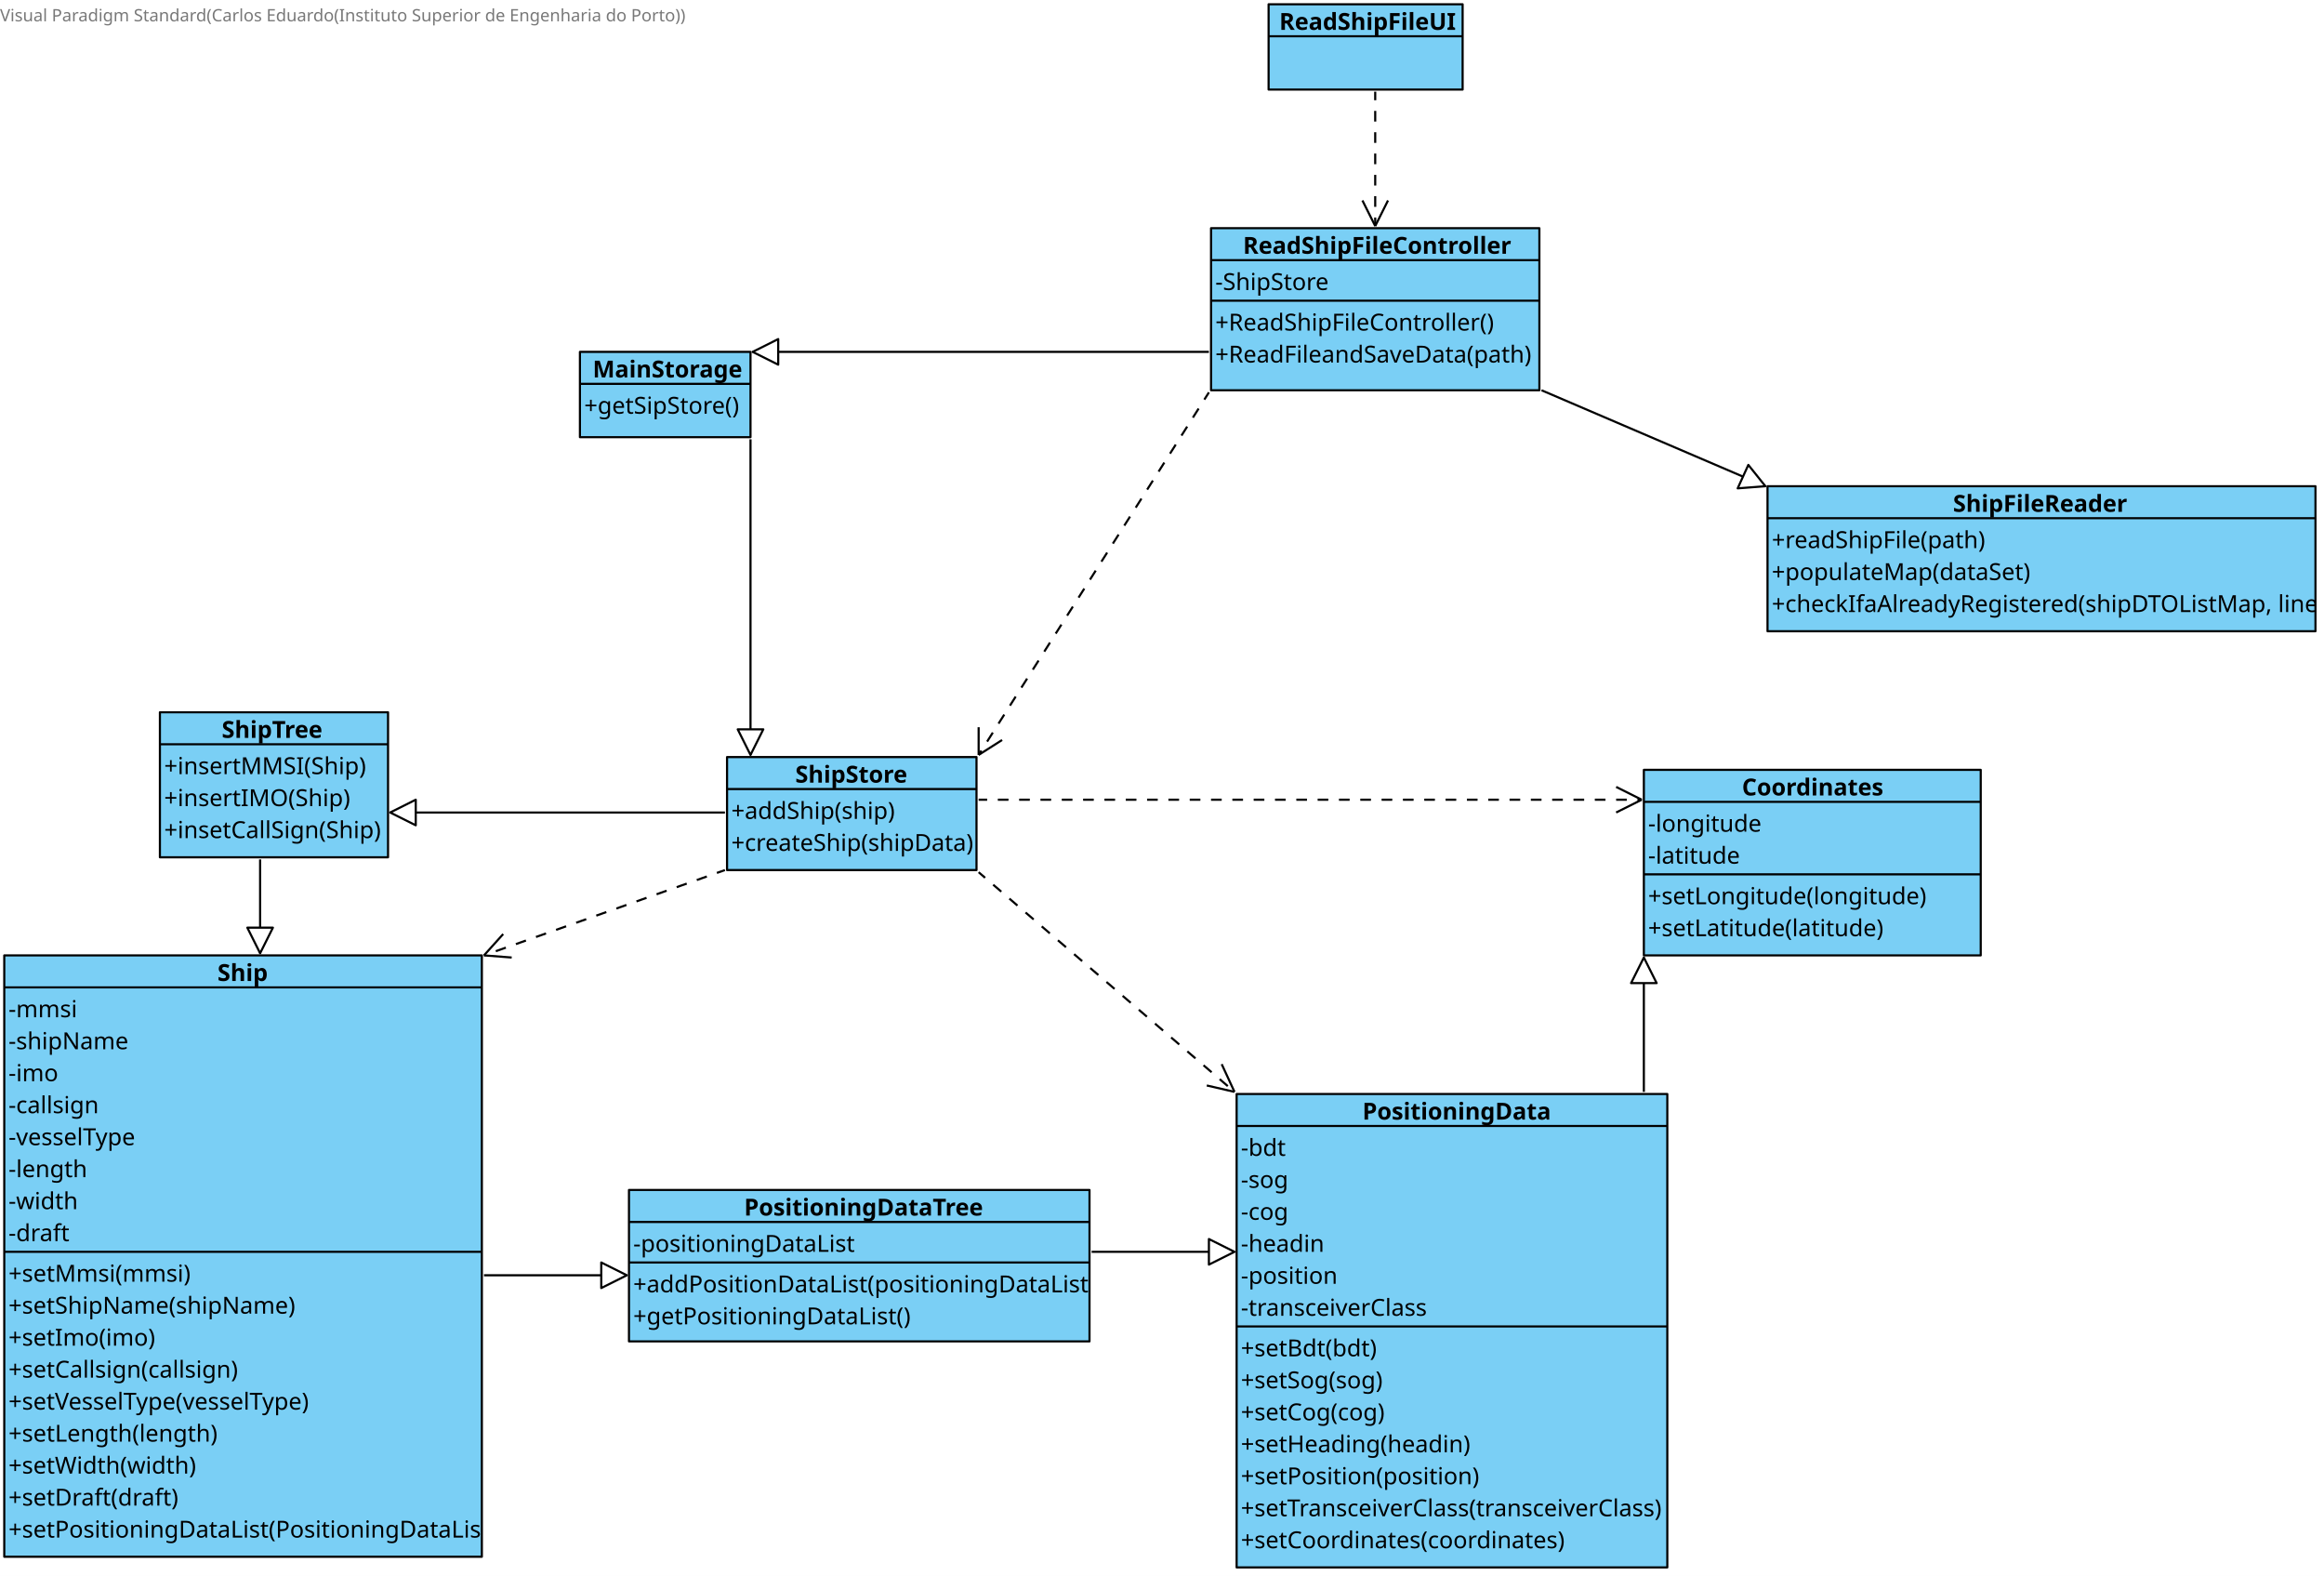
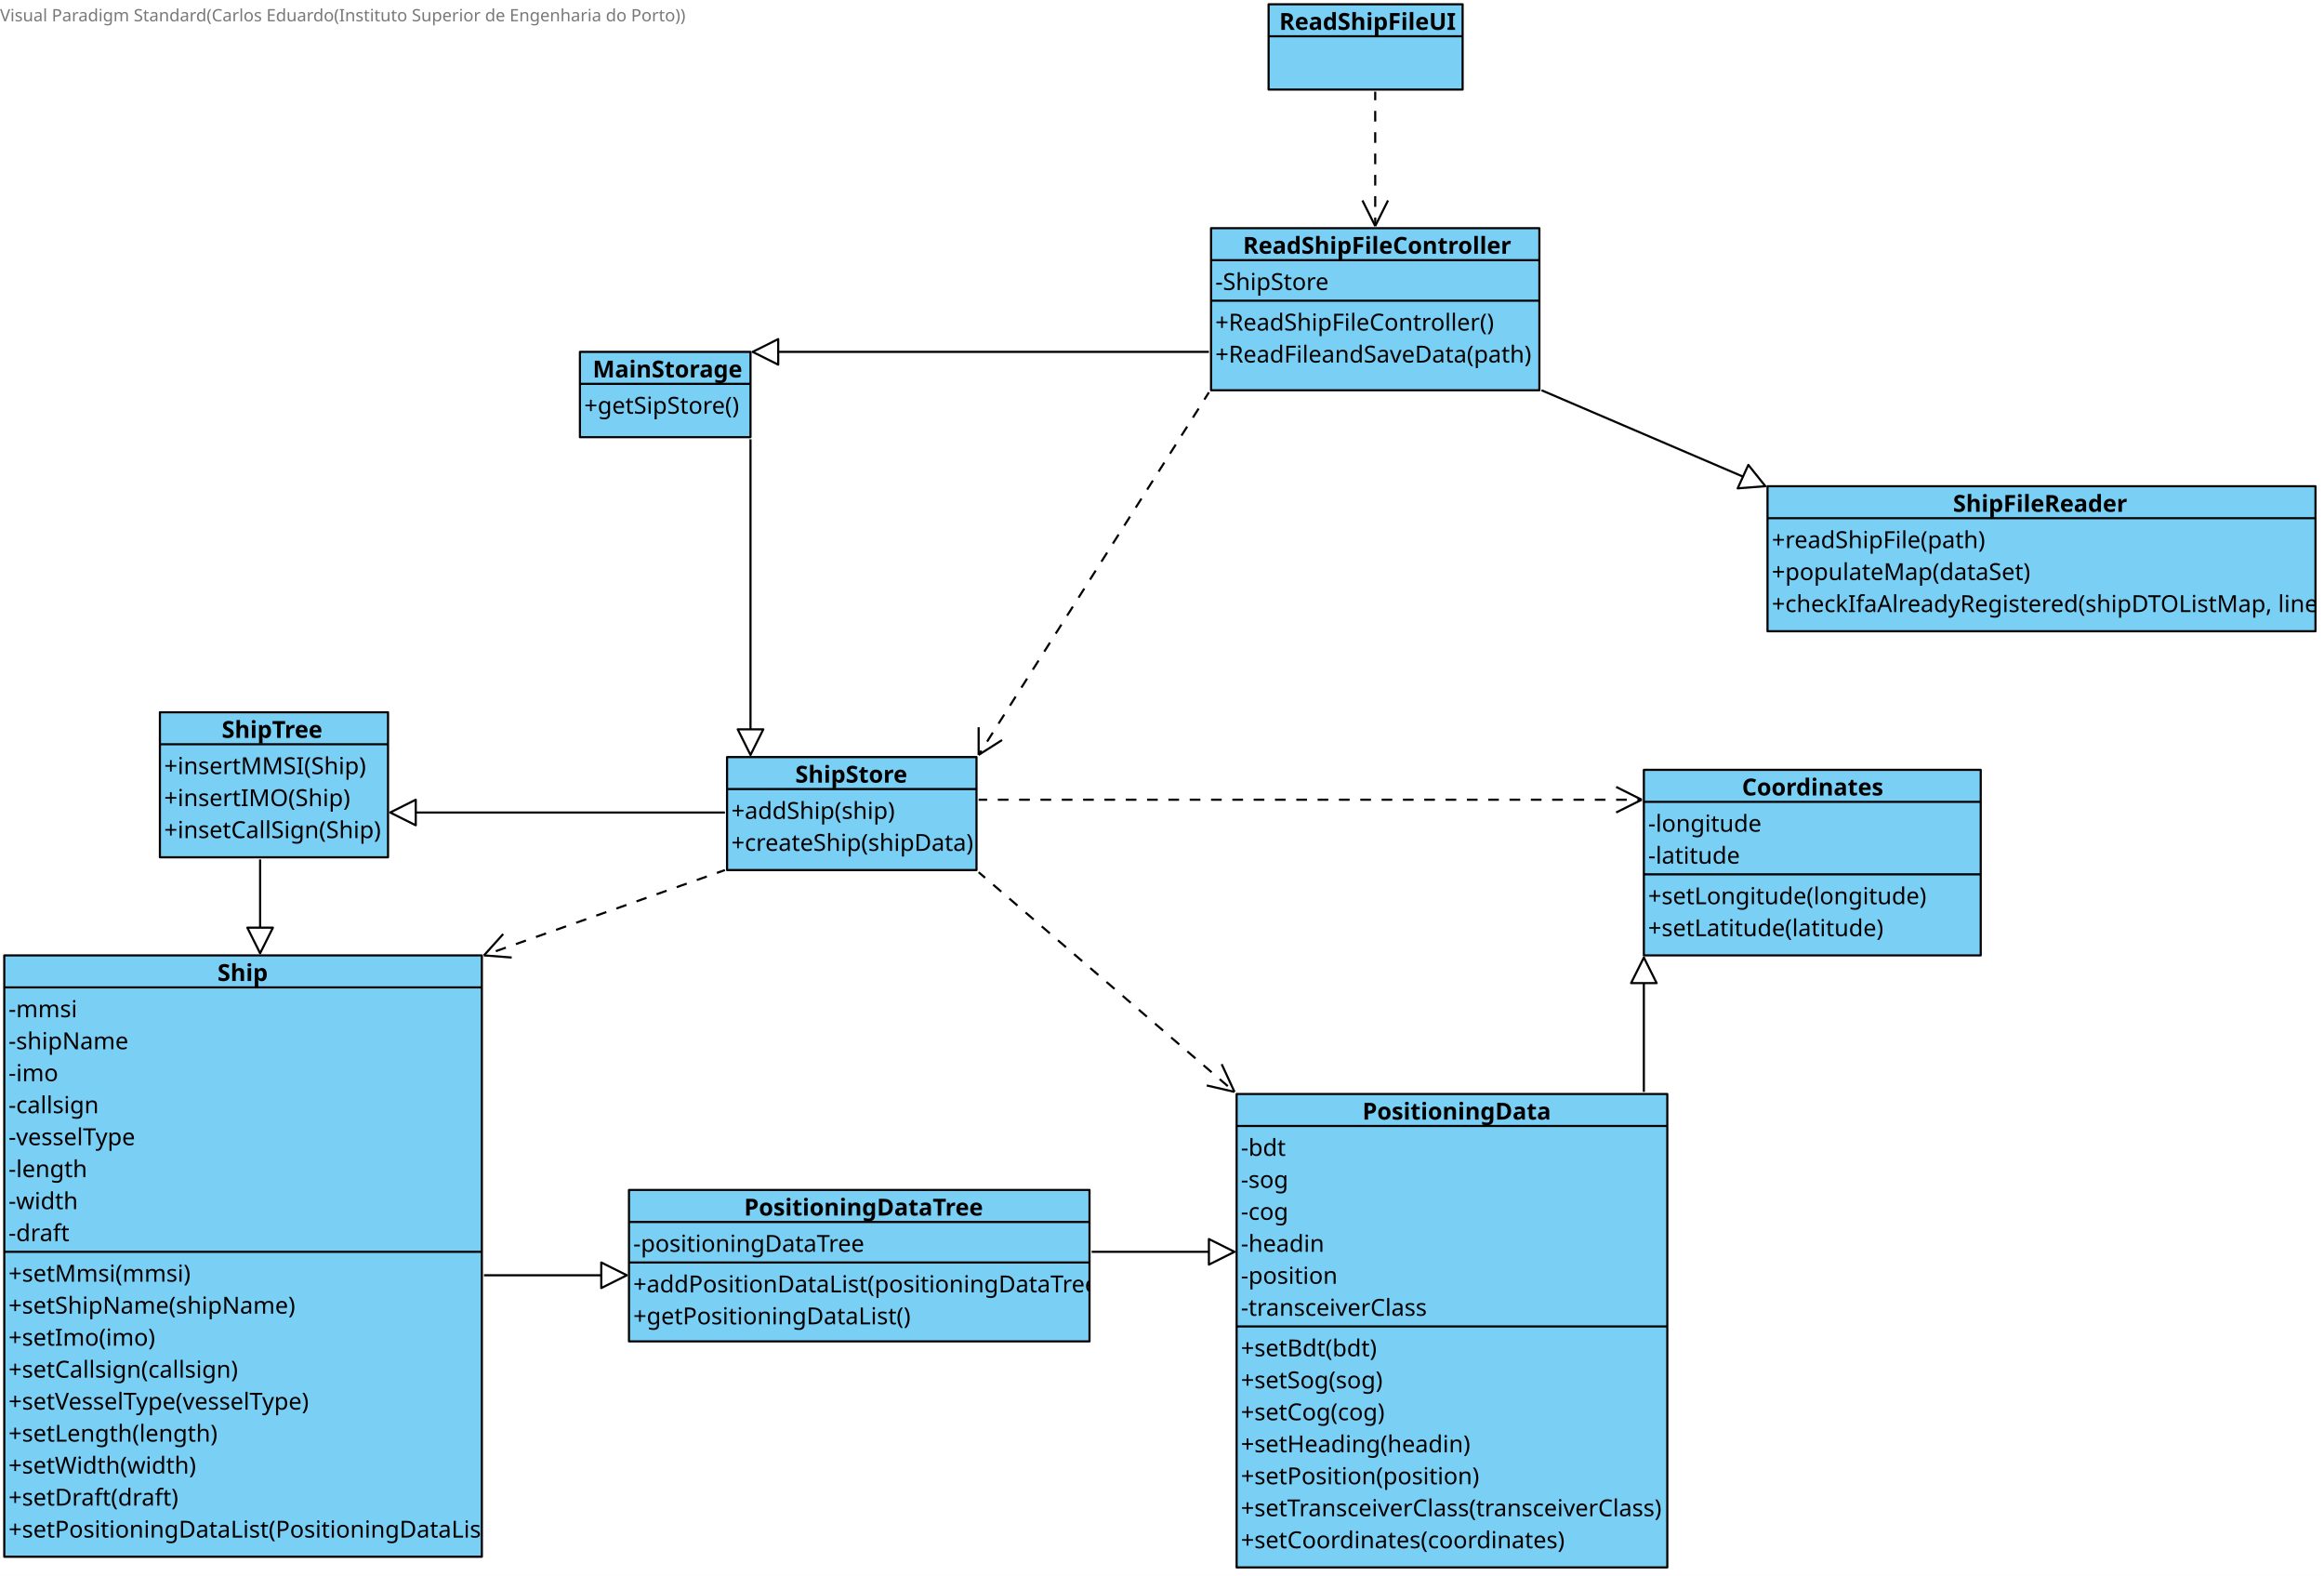
<svg xmlns="http://www.w3.org/2000/svg" fill-opacity="0" color-rendering="auto" color-interpolation="auto" text-rendering="auto" stroke="rgb(0,0,0)" stroke-linecap="square" width="1090" stroke-miterlimit="10" shape-rendering="auto" stroke-opacity="0" fill="rgb(0,0,0)" stroke-dasharray="none" font-weight="normal" stroke-width="1" height="739" font-family="'Dialog'" font-style="normal" stroke-linejoin="miter" font-size="12px" stroke-dashoffset="0" image-rendering="auto">
  <defs id="genericDefs" />
  <g>
    <defs id="defs1">
      <clipPath clipPathUnits="userSpaceOnUse" id="clipPath1">
        <path d="M-7 -7 L102 -7 L102 51 L-7 51 L-7 -7 Z" />
      </clipPath>
      <clipPath clipPathUnits="userSpaceOnUse" id="clipPath2">
        <path d="M0 0 L0 25 L91 25 L91 0 Z" />
      </clipPath>
      <clipPath clipPathUnits="userSpaceOnUse" id="clipPath3">
        <path d="M0 0 L0 15 L91 15 L91 0 Z" />
      </clipPath>
      <clipPath clipPathUnits="userSpaceOnUse" id="clipPath4">
        <path d="M-7 -7 L165 -7 L165 87 L-7 87 L-7 -7 Z" />
      </clipPath>
      <clipPath clipPathUnits="userSpaceOnUse" id="clipPath5">
        <path d="M0 0 L0 61 L154 61 L154 0 Z" />
      </clipPath>
      <clipPath clipPathUnits="userSpaceOnUse" id="clipPath6">
        <path d="M0 0 L0 15 L154 15 L154 0 Z" />
      </clipPath>
      <clipPath clipPathUnits="userSpaceOnUse" id="clipPath7">
        <path d="M-7 -7 L268 -7 L268 79 L-7 79 L-7 -7 Z" />
      </clipPath>
      <clipPath clipPathUnits="userSpaceOnUse" id="clipPath8">
        <path d="M0 0 L0 53 L257 53 L257 0 Z" />
      </clipPath>
      <clipPath clipPathUnits="userSpaceOnUse" id="clipPath9">
        <path d="M0 0 L0 15 L257 15 L257 0 Z" />
      </clipPath>
      <clipPath clipPathUnits="userSpaceOnUse" id="clipPath10">
        <path d="M-7 -7 L91 -7 L91 51 L-7 51 L-7 -7 Z" />
      </clipPath>
      <clipPath clipPathUnits="userSpaceOnUse" id="clipPath11">
        <path d="M0 0 L0 25 L80 25 L80 0 Z" />
      </clipPath>
      <clipPath clipPathUnits="userSpaceOnUse" id="clipPath12">
        <path d="M0 0 L0 15 L80 15 L80 0 Z" />
      </clipPath>
      <clipPath clipPathUnits="userSpaceOnUse" id="clipPath13">
        <path d="M-7 -7 L235 -7 L235 293 L-7 293 L-7 -7 Z" />
      </clipPath>
      <clipPath clipPathUnits="userSpaceOnUse" id="clipPath14">
        <path d="M0 0 L0 267 L224 267 L224 0 Z" />
      </clipPath>
      <clipPath clipPathUnits="userSpaceOnUse" id="clipPath15">
        <path d="M0 0 L0 15 L224 15 L224 0 Z" />
      </clipPath>
      <clipPath clipPathUnits="userSpaceOnUse" id="clipPath16">
        <path d="M-7 -7 L213 -7 L213 233 L-7 233 L-7 -7 Z" />
      </clipPath>
      <clipPath clipPathUnits="userSpaceOnUse" id="clipPath17">
        <path d="M0 0 L0 207 L202 207 L202 0 Z" />
      </clipPath>
      <clipPath clipPathUnits="userSpaceOnUse" id="clipPath18">
        <path d="M0 0 L0 15 L202 15 L202 0 Z" />
      </clipPath>
      <clipPath clipPathUnits="userSpaceOnUse" id="clipPath19">
        <path d="M-7 -7 L128 -7 L128 64 L-7 64 L-7 -7 Z" />
      </clipPath>
      <clipPath clipPathUnits="userSpaceOnUse" id="clipPath20">
        <path d="M0 0 L0 38 L117 38 L117 0 Z" />
      </clipPath>
      <clipPath clipPathUnits="userSpaceOnUse" id="clipPath21">
        <path d="M0 0 L0 15 L117 15 L117 0 Z" />
      </clipPath>
      <clipPath clipPathUnits="userSpaceOnUse" id="clipPath22">
        <path d="M-7 -7 L227 -7 L227 82 L-7 82 L-7 -7 Z" />
      </clipPath>
      <clipPath clipPathUnits="userSpaceOnUse" id="clipPath23">
        <path d="M0 0 L0 56 L216 56 L216 0 Z" />
      </clipPath>
      <clipPath clipPathUnits="userSpaceOnUse" id="clipPath24">
        <path d="M0 0 L0 15 L216 15 L216 0 Z" />
      </clipPath>
      <clipPath clipPathUnits="userSpaceOnUse" id="clipPath25">
        <path d="M-7 -7 L169 -7 L169 98 L-7 98 L-7 -7 Z" />
      </clipPath>
      <clipPath clipPathUnits="userSpaceOnUse" id="clipPath26">
        <path d="M0 0 L0 72 L158 72 L158 0 Z" />
      </clipPath>
      <clipPath clipPathUnits="userSpaceOnUse" id="clipPath27">
        <path d="M0 0 L0 15 L158 15 L158 0 Z" />
      </clipPath>
      <clipPath clipPathUnits="userSpaceOnUse" id="clipPath28">
        <path d="M-7 -7 L118 -7 L118 79 L-7 79 L-7 -7 Z" />
      </clipPath>
      <clipPath clipPathUnits="userSpaceOnUse" id="clipPath29">
        <path d="M0 0 L0 53 L107 53 L107 0 Z" />
      </clipPath>
      <clipPath clipPathUnits="userSpaceOnUse" id="clipPath30">
        <path d="M0 0 L0 15 L107 15 L107 0 Z" />
      </clipPath>
      <clipPath clipPathUnits="userSpaceOnUse" id="clipPath31">
        <path d="M0 0 L209 0 L209 149 L0 149 L0 0 Z" />
      </clipPath>
      <clipPath clipPathUnits="userSpaceOnUse" id="clipPath32">
        <path d="M0 0 L0 149 L209 149 L209 0 Z" />
      </clipPath>
      <clipPath clipPathUnits="userSpaceOnUse" id="clipPath33">
        <path d="M0 0 L318 0 L318 104 L0 104 L0 0 Z" />
      </clipPath>
      <clipPath clipPathUnits="userSpaceOnUse" id="clipPath34">
        <path d="M0 0 L0 104 L318 104 L318 0 Z" />
      </clipPath>
      <clipPath clipPathUnits="userSpaceOnUse" id="clipPath35">
        <path d="M0 0 L104 0 L104 252 L0 252 L0 0 Z" />
      </clipPath>
      <clipPath clipPathUnits="userSpaceOnUse" id="clipPath36">
        <path d="M0 0 L0 252 L104 252 L104 0 Z" />
      </clipPath>
      <clipPath clipPathUnits="userSpaceOnUse" id="clipPath37">
        <path d="M0 0 L212 0 L212 274 L0 274 L0 0 Z" />
      </clipPath>
      <clipPath clipPathUnits="userSpaceOnUse" id="clipPath38">
        <path d="M0 0 L0 274 L212 274 L212 0 Z" />
      </clipPath>
      <clipPath clipPathUnits="userSpaceOnUse" id="clipPath39">
        <path d="M0 0 L261 0 L261 104 L0 104 L0 0 Z" />
      </clipPath>
      <clipPath clipPathUnits="userSpaceOnUse" id="clipPath40">
        <path d="M0 0 L0 104 L261 104 L261 0 Z" />
      </clipPath>
      <clipPath clipPathUnits="userSpaceOnUse" id="clipPath41">
        <path d="M0 0 L171 0 L171 104 L0 104 L0 0 Z" />
      </clipPath>
      <clipPath clipPathUnits="userSpaceOnUse" id="clipPath42">
        <path d="M0 0 L0 104 L171 104 L171 0 Z" />
      </clipPath>
      <clipPath clipPathUnits="userSpaceOnUse" id="clipPath43">
        <path d="M0 0 L104 0 L104 167 L0 167 L0 0 Z" />
      </clipPath>
      <clipPath clipPathUnits="userSpaceOnUse" id="clipPath44">
        <path d="M0 0 L0 167 L104 167 L104 0 Z" />
      </clipPath>
      <clipPath clipPathUnits="userSpaceOnUse" id="clipPath45">
        <path d="M0 0 L224 0 L224 207 L0 207 L0 0 Z" />
      </clipPath>
      <clipPath clipPathUnits="userSpaceOnUse" id="clipPath46">
        <path d="M0 0 L0 207 L224 207 L224 0 Z" />
      </clipPath>
      <clipPath clipPathUnits="userSpaceOnUse" id="clipPath47">
        <path d="M0 0 L415 0 L415 104 L0 104 L0 0 Z" />
      </clipPath>
      <clipPath clipPathUnits="userSpaceOnUse" id="clipPath48">
        <path d="M0 0 L0 104 L415 104 L415 0 Z" />
      </clipPath>
      <clipPath clipPathUnits="userSpaceOnUse" id="clipPath49">
        <path d="M0 0 L104 0 L104 148 L0 148 L0 0 Z" />
      </clipPath>
      <clipPath clipPathUnits="userSpaceOnUse" id="clipPath50">
        <path d="M0 0 L0 148 L104 148 L104 0 Z" />
      </clipPath>
      <clipPath clipPathUnits="userSpaceOnUse" id="clipPath51">
        <path d="M0 0 L217 0 L217 144 L0 144 L0 0 Z" />
      </clipPath>
      <clipPath clipPathUnits="userSpaceOnUse" id="clipPath52">
        <path d="M0 0 L0 144 L217 144 L217 0 Z" />
      </clipPath>
    </defs>
    <g fill="white" text-rendering="geometricPrecision" fill-opacity="1" stroke-opacity="1" stroke="white">
      <rect x="0" width="1090" height="739" y="0" stroke="none" />
    </g>
    <g font-size="11px" transform="translate(595,2)" fill-opacity="1" fill="rgb(122,207,245)" text-rendering="geometricPrecision" image-rendering="optimizeQuality" font-family="sans-serif" stroke="rgb(122,207,245)" font-weight="bold" stroke-opacity="1">
      <rect x="0" width="91" height="40" y="0" clip-path="url(#clipPath1)" stroke="none" />
    </g>
    <g fill-opacity="1" text-rendering="geometricPrecision" stroke="black" stroke-linecap="butt" transform="translate(595,2)" stroke-miterlimit="0" stroke-opacity="1" fill="black" font-weight="bold" font-family="sans-serif" stroke-linejoin="round" font-size="11px" image-rendering="optimizeQuality">
      <rect fill="none" x="0" width="91" height="40" y="0" clip-path="url(#clipPath1)" />
      <line y2="15" fill="none" x1="0" clip-path="url(#clipPath1)" x2="91" y1="15" />
    </g>
    <g font-size="11px" transform="translate(595,2)" fill-opacity="1" fill="black" text-rendering="geometricPrecision" image-rendering="optimizeQuality" font-family="sans-serif" stroke="black" font-weight="bold" stroke-opacity="1">
      <text x="5" xml:space="preserve" y="12" clip-path="url(#clipPath3)" stroke="none">ReadShipFileUI</text>
    </g>
    <g font-size="11px" transform="translate(568,107)" fill-opacity="1" fill="rgb(122,207,245)" text-rendering="geometricPrecision" image-rendering="optimizeQuality" font-family="sans-serif" stroke="rgb(122,207,245)" font-weight="bold" stroke-opacity="1">
      <rect x="0" width="154" height="76" y="0" clip-path="url(#clipPath4)" stroke="none" />
    </g>
    <g fill-opacity="1" text-rendering="geometricPrecision" stroke="black" stroke-linecap="butt" transform="translate(568,107)" stroke-miterlimit="0" stroke-opacity="1" fill="black" font-weight="bold" font-family="sans-serif" stroke-linejoin="round" font-size="11px" image-rendering="optimizeQuality">
      <rect fill="none" x="0" width="154" height="76" y="0" clip-path="url(#clipPath4)" />
      <line y2="15" fill="none" x1="0" clip-path="url(#clipPath4)" x2="154" y1="15" />
    </g>
    <g font-size="11px" transform="matrix(1,0,0,1,568,122)" fill-opacity="1" fill="black" text-rendering="geometricPrecision" image-rendering="optimizeQuality" font-family="sans-serif" stroke="black" stroke-opacity="1">
      <text x="2" xml:space="preserve" y="14" clip-path="url(#clipPath5)" stroke="none">-ShipStore</text>
    </g>
    <g stroke-linecap="butt" font-size="11px" transform="matrix(1,0,0,1,568,122)" fill-opacity="1" fill="black" text-rendering="geometricPrecision" image-rendering="optimizeQuality" font-family="sans-serif" stroke-linejoin="bevel" stroke="black" stroke-opacity="1" stroke-miterlimit="0">
      <line y2="19" fill="none" x1="0" clip-path="url(#clipPath5)" x2="154" y1="19" />
    </g>
    <g font-size="11px" transform="matrix(1,0,0,1,568,122)" fill-opacity="1" fill="black" text-rendering="geometricPrecision" image-rendering="optimizeQuality" font-family="sans-serif" stroke="black" stroke-opacity="1">
      <text x="2" xml:space="preserve" y="33" clip-path="url(#clipPath5)" stroke="none">+ReadShipFileController()</text>
    </g>
    <g font-size="11px" transform="matrix(1,0,0,1,568,122)" fill-opacity="1" fill="black" text-rendering="geometricPrecision" image-rendering="optimizeQuality" font-family="sans-serif" stroke="black" stroke-opacity="1">
      <text x="2" xml:space="preserve" y="48" clip-path="url(#clipPath5)" stroke="none">+ReadFileandSaveData(path)</text>
    </g>
    <g font-size="11px" transform="translate(568,107)" fill-opacity="1" fill="black" text-rendering="geometricPrecision" image-rendering="optimizeQuality" font-family="sans-serif" stroke="black" font-weight="bold" stroke-opacity="1">
      <text x="15" xml:space="preserve" y="12" clip-path="url(#clipPath6)" stroke="none">ReadShipFileController</text>
    </g>
    <g font-size="11px" transform="translate(829,228)" fill-opacity="1" fill="rgb(122,207,245)" text-rendering="geometricPrecision" image-rendering="optimizeQuality" font-family="sans-serif" stroke="rgb(122,207,245)" font-weight="bold" stroke-opacity="1">
      <rect x="0" width="257" height="68" y="0" clip-path="url(#clipPath7)" stroke="none" />
    </g>
    <g fill-opacity="1" text-rendering="geometricPrecision" stroke="black" stroke-linecap="butt" transform="translate(829,228)" stroke-miterlimit="0" stroke-opacity="1" fill="black" font-weight="bold" font-family="sans-serif" stroke-linejoin="round" font-size="11px" image-rendering="optimizeQuality">
      <rect fill="none" x="0" width="257" height="68" y="0" clip-path="url(#clipPath7)" />
      <line y2="15" fill="none" x1="0" clip-path="url(#clipPath7)" x2="257" y1="15" />
    </g>
    <g font-size="11px" transform="matrix(1,0,0,1,829,243)" fill-opacity="1" fill="black" text-rendering="geometricPrecision" image-rendering="optimizeQuality" font-family="sans-serif" stroke="black" stroke-opacity="1">
      <text x="2" xml:space="preserve" y="14" clip-path="url(#clipPath8)" stroke="none">+readShipFile(path)</text>
    </g>
    <g font-size="11px" transform="matrix(1,0,0,1,829,243)" fill-opacity="1" fill="black" text-rendering="geometricPrecision" image-rendering="optimizeQuality" font-family="sans-serif" stroke="black" stroke-opacity="1">
      <text x="2" xml:space="preserve" y="29" clip-path="url(#clipPath8)" stroke="none">+populateMap(dataSet)</text>
    </g>
    <g font-size="11px" transform="matrix(1,0,0,1,829,243)" fill-opacity="1" fill="black" text-rendering="geometricPrecision" image-rendering="optimizeQuality" font-family="sans-serif" stroke="black" stroke-opacity="1">
      <text x="2" xml:space="preserve" y="44" clip-path="url(#clipPath8)" stroke="none">+checkIfaAlreadyRegistered(shipDTOListMap, line)</text>
    </g>
    <g font-size="11px" transform="translate(829,228)" fill-opacity="1" fill="black" text-rendering="geometricPrecision" image-rendering="optimizeQuality" font-family="sans-serif" stroke="black" font-weight="bold" stroke-opacity="1">
      <text x="87" xml:space="preserve" y="12" clip-path="url(#clipPath9)" stroke="none">ShipFileReader</text>
    </g>
    <g font-size="11px" transform="translate(272,165)" fill-opacity="1" fill="rgb(122,207,245)" text-rendering="geometricPrecision" image-rendering="optimizeQuality" font-family="sans-serif" stroke="rgb(122,207,245)" font-weight="bold" stroke-opacity="1">
      <rect x="0" width="80" height="40" y="0" clip-path="url(#clipPath10)" stroke="none" />
    </g>
    <g fill-opacity="1" text-rendering="geometricPrecision" stroke="black" stroke-linecap="butt" transform="translate(272,165)" stroke-miterlimit="0" stroke-opacity="1" fill="black" font-weight="bold" font-family="sans-serif" stroke-linejoin="round" font-size="11px" image-rendering="optimizeQuality">
      <rect fill="none" x="0" width="80" height="40" y="0" clip-path="url(#clipPath10)" />
      <line y2="15" fill="none" x1="0" clip-path="url(#clipPath10)" x2="80" y1="15" />
    </g>
    <g font-size="11px" transform="matrix(1,0,0,1,272,180)" fill-opacity="1" fill="black" text-rendering="geometricPrecision" image-rendering="optimizeQuality" font-family="sans-serif" stroke="black" stroke-opacity="1">
      <text x="2" xml:space="preserve" y="14" clip-path="url(#clipPath11)" stroke="none">+getSipStore()</text>
    </g>
    <g font-size="11px" transform="translate(272,165)" fill-opacity="1" fill="black" text-rendering="geometricPrecision" image-rendering="optimizeQuality" font-family="sans-serif" stroke="black" font-weight="bold" stroke-opacity="1">
      <text x="6" xml:space="preserve" y="12" clip-path="url(#clipPath12)" stroke="none">MainStorage</text>
    </g>
    <g font-size="11px" transform="translate(2,448)" fill-opacity="1" fill="rgb(122,207,245)" text-rendering="geometricPrecision" image-rendering="optimizeQuality" font-family="sans-serif" stroke="rgb(122,207,245)" font-weight="bold" stroke-opacity="1">
      <rect x="0" width="224" height="282" y="0" clip-path="url(#clipPath13)" stroke="none" />
    </g>
    <g fill-opacity="1" text-rendering="geometricPrecision" stroke="black" stroke-linecap="butt" transform="translate(2,448)" stroke-miterlimit="0" stroke-opacity="1" fill="black" font-weight="bold" font-family="sans-serif" stroke-linejoin="round" font-size="11px" image-rendering="optimizeQuality">
      <rect fill="none" x="0" width="224" height="282" y="0" clip-path="url(#clipPath13)" />
      <line y2="15" fill="none" x1="0" clip-path="url(#clipPath13)" x2="224" y1="15" />
    </g>
    <g font-size="11px" transform="matrix(1,0,0,1,2,463)" fill-opacity="1" fill="black" text-rendering="geometricPrecision" image-rendering="optimizeQuality" font-family="sans-serif" stroke="black" stroke-opacity="1">
      <text x="2" xml:space="preserve" y="14" clip-path="url(#clipPath14)" stroke="none">-mmsi</text>
    </g>
    <g font-size="11px" transform="matrix(1,0,0,1,2,463)" fill-opacity="1" fill="black" text-rendering="geometricPrecision" image-rendering="optimizeQuality" font-family="sans-serif" stroke="black" stroke-opacity="1">
      <text x="2" xml:space="preserve" y="29" clip-path="url(#clipPath14)" stroke="none">-shipName</text>
    </g>
    <g font-size="11px" transform="matrix(1,0,0,1,2,463)" fill-opacity="1" fill="black" text-rendering="geometricPrecision" image-rendering="optimizeQuality" font-family="sans-serif" stroke="black" stroke-opacity="1">
      <text x="2" xml:space="preserve" y="44" clip-path="url(#clipPath14)" stroke="none">-imo</text>
    </g>
    <g font-size="11px" transform="matrix(1,0,0,1,2,463)" fill-opacity="1" fill="black" text-rendering="geometricPrecision" image-rendering="optimizeQuality" font-family="sans-serif" stroke="black" stroke-opacity="1">
      <text x="2" xml:space="preserve" y="59" clip-path="url(#clipPath14)" stroke="none">-callsign</text>
    </g>
    <g font-size="11px" transform="matrix(1,0,0,1,2,463)" fill-opacity="1" fill="black" text-rendering="geometricPrecision" image-rendering="optimizeQuality" font-family="sans-serif" stroke="black" stroke-opacity="1">
      <text x="2" xml:space="preserve" y="74" clip-path="url(#clipPath14)" stroke="none">-vesselType</text>
    </g>
    <g font-size="11px" transform="matrix(1,0,0,1,2,463)" fill-opacity="1" fill="black" text-rendering="geometricPrecision" image-rendering="optimizeQuality" font-family="sans-serif" stroke="black" stroke-opacity="1">
      <text x="2" xml:space="preserve" y="89" clip-path="url(#clipPath14)" stroke="none">-length</text>
    </g>
    <g font-size="11px" transform="matrix(1,0,0,1,2,463)" fill-opacity="1" fill="black" text-rendering="geometricPrecision" image-rendering="optimizeQuality" font-family="sans-serif" stroke="black" stroke-opacity="1">
      <text x="2" xml:space="preserve" y="104" clip-path="url(#clipPath14)" stroke="none">-width</text>
    </g>
    <g font-size="11px" transform="matrix(1,0,0,1,2,463)" fill-opacity="1" fill="black" text-rendering="geometricPrecision" image-rendering="optimizeQuality" font-family="sans-serif" stroke="black" stroke-opacity="1">
      <text x="2" xml:space="preserve" y="119" clip-path="url(#clipPath14)" stroke="none">-draft</text>
      <line stroke-linecap="butt" clip-path="url(#clipPath14)" fill="none" x1="0" x2="224" y1="124" y2="124" stroke-linejoin="bevel" stroke-miterlimit="0" />
    </g>
    <g font-size="11px" transform="matrix(1,0,0,1,2,463)" fill-opacity="1" fill="black" text-rendering="geometricPrecision" image-rendering="optimizeQuality" font-family="sans-serif" stroke="black" stroke-opacity="1">
      <text x="2" xml:space="preserve" y="138" clip-path="url(#clipPath14)" stroke="none">+setMmsi(mmsi)</text>
    </g>
    <g font-size="11px" transform="matrix(1,0,0,1,2,463)" fill-opacity="1" fill="black" text-rendering="geometricPrecision" image-rendering="optimizeQuality" font-family="sans-serif" stroke="black" stroke-opacity="1">
      <text x="2" xml:space="preserve" y="153" clip-path="url(#clipPath14)" stroke="none">+setShipName(shipName)</text>
    </g>
    <g font-size="11px" transform="matrix(1,0,0,1,2,463)" fill-opacity="1" fill="black" text-rendering="geometricPrecision" image-rendering="optimizeQuality" font-family="sans-serif" stroke="black" stroke-opacity="1">
      <text x="2" xml:space="preserve" y="168" clip-path="url(#clipPath14)" stroke="none">+setImo(imo)</text>
    </g>
    <g font-size="11px" transform="matrix(1,0,0,1,2,463)" fill-opacity="1" fill="black" text-rendering="geometricPrecision" image-rendering="optimizeQuality" font-family="sans-serif" stroke="black" stroke-opacity="1">
      <text x="2" xml:space="preserve" y="183" clip-path="url(#clipPath14)" stroke="none">+setCallsign(callsign)</text>
    </g>
    <g font-size="11px" transform="matrix(1,0,0,1,2,463)" fill-opacity="1" fill="black" text-rendering="geometricPrecision" image-rendering="optimizeQuality" font-family="sans-serif" stroke="black" stroke-opacity="1">
      <text x="2" xml:space="preserve" y="198" clip-path="url(#clipPath14)" stroke="none">+setVesselType(vesselType)</text>
    </g>
    <g font-size="11px" transform="matrix(1,0,0,1,2,463)" fill-opacity="1" fill="black" text-rendering="geometricPrecision" image-rendering="optimizeQuality" font-family="sans-serif" stroke="black" stroke-opacity="1">
      <text x="2" xml:space="preserve" y="213" clip-path="url(#clipPath14)" stroke="none">+setLength(length)</text>
    </g>
    <g font-size="11px" transform="matrix(1,0,0,1,2,463)" fill-opacity="1" fill="black" text-rendering="geometricPrecision" image-rendering="optimizeQuality" font-family="sans-serif" stroke="black" stroke-opacity="1">
      <text x="2" xml:space="preserve" y="228" clip-path="url(#clipPath14)" stroke="none">+setWidth(width)</text>
    </g>
    <g font-size="11px" transform="matrix(1,0,0,1,2,463)" fill-opacity="1" fill="black" text-rendering="geometricPrecision" image-rendering="optimizeQuality" font-family="sans-serif" stroke="black" stroke-opacity="1">
      <text x="2" xml:space="preserve" y="243" clip-path="url(#clipPath14)" stroke="none">+setDraft(draft)</text>
    </g>
    <g font-size="11px" transform="matrix(1,0,0,1,2,463)" fill-opacity="1" fill="black" text-rendering="geometricPrecision" image-rendering="optimizeQuality" font-family="sans-serif" stroke="black" stroke-opacity="1">
      <text x="2" xml:space="preserve" y="258" clip-path="url(#clipPath14)" stroke="none">+setPositioningDataList(PositioningDataList)</text>
    </g>
    <g font-size="11px" transform="translate(2,448)" fill-opacity="1" fill="black" text-rendering="geometricPrecision" image-rendering="optimizeQuality" font-family="sans-serif" stroke="black" font-weight="bold" stroke-opacity="1">
      <text x="100" xml:space="preserve" y="12" clip-path="url(#clipPath15)" stroke="none">Ship</text>
    </g>
    <g font-size="11px" transform="translate(580,513)" fill-opacity="1" fill="rgb(122,207,245)" text-rendering="geometricPrecision" image-rendering="optimizeQuality" font-family="sans-serif" stroke="rgb(122,207,245)" font-weight="bold" stroke-opacity="1">
      <rect x="0" width="202" height="222" y="0" clip-path="url(#clipPath16)" stroke="none" />
    </g>
    <g fill-opacity="1" text-rendering="geometricPrecision" stroke="black" stroke-linecap="butt" transform="translate(580,513)" stroke-miterlimit="0" stroke-opacity="1" fill="black" font-weight="bold" font-family="sans-serif" stroke-linejoin="round" font-size="11px" image-rendering="optimizeQuality">
      <rect fill="none" x="0" width="202" height="222" y="0" clip-path="url(#clipPath16)" />
      <line y2="15" fill="none" x1="0" clip-path="url(#clipPath16)" x2="202" y1="15" />
    </g>
    <g font-size="11px" transform="matrix(1,0,0,1,580,528)" fill-opacity="1" fill="black" text-rendering="geometricPrecision" image-rendering="optimizeQuality" font-family="sans-serif" stroke="black" stroke-opacity="1">
      <text x="2" xml:space="preserve" y="14" clip-path="url(#clipPath17)" stroke="none">-bdt</text>
    </g>
    <g font-size="11px" transform="matrix(1,0,0,1,580,528)" fill-opacity="1" fill="black" text-rendering="geometricPrecision" image-rendering="optimizeQuality" font-family="sans-serif" stroke="black" stroke-opacity="1">
      <text x="2" xml:space="preserve" y="29" clip-path="url(#clipPath17)" stroke="none">-sog</text>
    </g>
    <g font-size="11px" transform="matrix(1,0,0,1,580,528)" fill-opacity="1" fill="black" text-rendering="geometricPrecision" image-rendering="optimizeQuality" font-family="sans-serif" stroke="black" stroke-opacity="1">
      <text x="2" xml:space="preserve" y="44" clip-path="url(#clipPath17)" stroke="none">-cog</text>
    </g>
    <g font-size="11px" transform="matrix(1,0,0,1,580,528)" fill-opacity="1" fill="black" text-rendering="geometricPrecision" image-rendering="optimizeQuality" font-family="sans-serif" stroke="black" stroke-opacity="1">
      <text x="2" xml:space="preserve" y="59" clip-path="url(#clipPath17)" stroke="none">-headin</text>
    </g>
    <g font-size="11px" transform="matrix(1,0,0,1,580,528)" fill-opacity="1" fill="black" text-rendering="geometricPrecision" image-rendering="optimizeQuality" font-family="sans-serif" stroke="black" stroke-opacity="1">
      <text x="2" xml:space="preserve" y="74" clip-path="url(#clipPath17)" stroke="none">-position</text>
    </g>
    <g font-size="11px" transform="matrix(1,0,0,1,580,528)" fill-opacity="1" fill="black" text-rendering="geometricPrecision" image-rendering="optimizeQuality" font-family="sans-serif" stroke="black" stroke-opacity="1">
      <text x="2" xml:space="preserve" y="89" clip-path="url(#clipPath17)" stroke="none">-transceiverClass</text>
      <line stroke-linecap="butt" clip-path="url(#clipPath17)" fill="none" x1="0" x2="202" y1="94" y2="94" stroke-linejoin="bevel" stroke-miterlimit="0" />
    </g>
    <g font-size="11px" transform="matrix(1,0,0,1,580,528)" fill-opacity="1" fill="black" text-rendering="geometricPrecision" image-rendering="optimizeQuality" font-family="sans-serif" stroke="black" stroke-opacity="1">
      <text x="2" xml:space="preserve" y="108" clip-path="url(#clipPath17)" stroke="none">+setBdt(bdt)</text>
    </g>
    <g font-size="11px" transform="matrix(1,0,0,1,580,528)" fill-opacity="1" fill="black" text-rendering="geometricPrecision" image-rendering="optimizeQuality" font-family="sans-serif" stroke="black" stroke-opacity="1">
      <text x="2" xml:space="preserve" y="123" clip-path="url(#clipPath17)" stroke="none">+setSog(sog)</text>
    </g>
    <g font-size="11px" transform="matrix(1,0,0,1,580,528)" fill-opacity="1" fill="black" text-rendering="geometricPrecision" image-rendering="optimizeQuality" font-family="sans-serif" stroke="black" stroke-opacity="1">
      <text x="2" xml:space="preserve" y="138" clip-path="url(#clipPath17)" stroke="none">+setCog(cog)</text>
    </g>
    <g font-size="11px" transform="matrix(1,0,0,1,580,528)" fill-opacity="1" fill="black" text-rendering="geometricPrecision" image-rendering="optimizeQuality" font-family="sans-serif" stroke="black" stroke-opacity="1">
      <text x="2" xml:space="preserve" y="153" clip-path="url(#clipPath17)" stroke="none">+setHeading(headin)</text>
    </g>
    <g font-size="11px" transform="matrix(1,0,0,1,580,528)" fill-opacity="1" fill="black" text-rendering="geometricPrecision" image-rendering="optimizeQuality" font-family="sans-serif" stroke="black" stroke-opacity="1">
      <text x="2" xml:space="preserve" y="168" clip-path="url(#clipPath17)" stroke="none">+setPosition(position)</text>
    </g>
    <g font-size="11px" transform="matrix(1,0,0,1,580,528)" fill-opacity="1" fill="black" text-rendering="geometricPrecision" image-rendering="optimizeQuality" font-family="sans-serif" stroke="black" stroke-opacity="1">
      <text x="2" xml:space="preserve" y="183" clip-path="url(#clipPath17)" stroke="none">+setTransceiverClass(transceiverClass)</text>
    </g>
    <g font-size="11px" transform="matrix(1,0,0,1,580,528)" fill-opacity="1" fill="black" text-rendering="geometricPrecision" image-rendering="optimizeQuality" font-family="sans-serif" stroke="black" stroke-opacity="1">
      <text x="2" xml:space="preserve" y="198" clip-path="url(#clipPath17)" stroke="none">+setCoordinates(coordinates)</text>
    </g>
    <g font-size="11px" transform="translate(580,513)" fill-opacity="1" fill="black" text-rendering="geometricPrecision" image-rendering="optimizeQuality" font-family="sans-serif" stroke="black" font-weight="bold" stroke-opacity="1">
      <text x="59" xml:space="preserve" y="12" clip-path="url(#clipPath18)" stroke="none">PositioningData</text>
    </g>
    <g font-size="11px" transform="translate(341,355)" fill-opacity="1" fill="rgb(122,207,245)" text-rendering="geometricPrecision" image-rendering="optimizeQuality" font-family="sans-serif" stroke="rgb(122,207,245)" font-weight="bold" stroke-opacity="1">
      <rect x="0" width="117" height="53" y="0" clip-path="url(#clipPath19)" stroke="none" />
    </g>
    <g fill-opacity="1" text-rendering="geometricPrecision" stroke="black" stroke-linecap="butt" transform="translate(341,355)" stroke-miterlimit="0" stroke-opacity="1" fill="black" font-weight="bold" font-family="sans-serif" stroke-linejoin="round" font-size="11px" image-rendering="optimizeQuality">
      <rect fill="none" x="0" width="117" height="53" y="0" clip-path="url(#clipPath19)" />
      <line y2="15" fill="none" x1="0" clip-path="url(#clipPath19)" x2="117" y1="15" />
    </g>
    <g font-size="11px" transform="matrix(1,0,0,1,341,370)" fill-opacity="1" fill="black" text-rendering="geometricPrecision" image-rendering="optimizeQuality" font-family="sans-serif" stroke="black" stroke-opacity="1">
      <text x="2" xml:space="preserve" y="14" clip-path="url(#clipPath20)" stroke="none">+addShip(ship)</text>
    </g>
    <g font-size="11px" transform="matrix(1,0,0,1,341,370)" fill-opacity="1" fill="black" text-rendering="geometricPrecision" image-rendering="optimizeQuality" font-family="sans-serif" stroke="black" stroke-opacity="1">
      <text x="2" xml:space="preserve" y="29" clip-path="url(#clipPath20)" stroke="none">+createShip(shipData)</text>
    </g>
    <g font-size="11px" transform="translate(341,355)" fill-opacity="1" fill="black" text-rendering="geometricPrecision" image-rendering="optimizeQuality" font-family="sans-serif" stroke="black" font-weight="bold" stroke-opacity="1">
      <text x="32" xml:space="preserve" y="12" clip-path="url(#clipPath21)" stroke="none">ShipStore</text>
    </g>
    <g font-size="11px" transform="translate(295,558)" fill-opacity="1" fill="rgb(122,207,245)" text-rendering="geometricPrecision" image-rendering="optimizeQuality" font-family="sans-serif" stroke="rgb(122,207,245)" font-weight="bold" stroke-opacity="1">
      <rect x="0" width="216" height="71" y="0" clip-path="url(#clipPath22)" stroke="none" />
    </g>
    <g fill-opacity="1" text-rendering="geometricPrecision" stroke="black" stroke-linecap="butt" transform="translate(295,558)" stroke-miterlimit="0" stroke-opacity="1" fill="black" font-weight="bold" font-family="sans-serif" stroke-linejoin="round" font-size="11px" image-rendering="optimizeQuality">
      <rect fill="none" x="0" width="216" height="71" y="0" clip-path="url(#clipPath22)" />
      <line y2="15" fill="none" x1="0" clip-path="url(#clipPath22)" x2="216" y1="15" />
    </g>
    <g font-size="11px" transform="matrix(1,0,0,1,295,573)" fill-opacity="1" fill="black" text-rendering="geometricPrecision" image-rendering="optimizeQuality" font-family="sans-serif" stroke="black" stroke-opacity="1">
-       <text x="2" xml:space="preserve" y="14" clip-path="url(#clipPath23)" stroke="none">-positioningDataList</text>
+       <text x="2" xml:space="preserve" y="14" clip-path="url(#clipPath23)" stroke="none">-positioningDataTree</text>
    </g>
    <g stroke-linecap="butt" font-size="11px" transform="matrix(1,0,0,1,295,573)" fill-opacity="1" fill="black" text-rendering="geometricPrecision" image-rendering="optimizeQuality" font-family="sans-serif" stroke-linejoin="bevel" stroke="black" stroke-opacity="1" stroke-miterlimit="0">
      <line y2="19" fill="none" x1="0" clip-path="url(#clipPath23)" x2="216" y1="19" />
    </g>
    <g font-size="11px" transform="matrix(1,0,0,1,295,573)" fill-opacity="1" fill="black" text-rendering="geometricPrecision" image-rendering="optimizeQuality" font-family="sans-serif" stroke="black" stroke-opacity="1">
-       <text x="2" xml:space="preserve" y="33" clip-path="url(#clipPath23)" stroke="none">+addPositionDataList(positioningDataList)</text>
+       <text x="2" xml:space="preserve" y="33" clip-path="url(#clipPath23)" stroke="none">+addPositionDataList(positioningDataTree)</text>
    </g>
    <g font-size="11px" transform="matrix(1,0,0,1,295,573)" fill-opacity="1" fill="black" text-rendering="geometricPrecision" image-rendering="optimizeQuality" font-family="sans-serif" stroke="black" stroke-opacity="1">
      <text x="2" xml:space="preserve" y="48" clip-path="url(#clipPath23)" stroke="none">+getPositioningDataList()</text>
    </g>
    <g font-size="11px" transform="translate(295,558)" fill-opacity="1" fill="black" text-rendering="geometricPrecision" image-rendering="optimizeQuality" font-family="sans-serif" stroke="black" font-weight="bold" stroke-opacity="1">
      <text x="54" xml:space="preserve" y="12" clip-path="url(#clipPath24)" stroke="none">PositioningDataTree</text>
    </g>
    <g font-size="11px" transform="translate(771,361)" fill-opacity="1" fill="rgb(122,207,245)" text-rendering="geometricPrecision" image-rendering="optimizeQuality" font-family="sans-serif" stroke="rgb(122,207,245)" font-weight="bold" stroke-opacity="1">
      <rect x="0" width="158" height="87" y="0" clip-path="url(#clipPath25)" stroke="none" />
    </g>
    <g fill-opacity="1" text-rendering="geometricPrecision" stroke="black" stroke-linecap="butt" transform="translate(771,361)" stroke-miterlimit="0" stroke-opacity="1" fill="black" font-weight="bold" font-family="sans-serif" stroke-linejoin="round" font-size="11px" image-rendering="optimizeQuality">
      <rect fill="none" x="0" width="158" height="87" y="0" clip-path="url(#clipPath25)" />
      <line y2="15" fill="none" x1="0" clip-path="url(#clipPath25)" x2="158" y1="15" />
    </g>
    <g font-size="11px" transform="matrix(1,0,0,1,771,376)" fill-opacity="1" fill="black" text-rendering="geometricPrecision" image-rendering="optimizeQuality" font-family="sans-serif" stroke="black" stroke-opacity="1">
      <text x="2" xml:space="preserve" y="14" clip-path="url(#clipPath26)" stroke="none">-longitude</text>
    </g>
    <g font-size="11px" transform="matrix(1,0,0,1,771,376)" fill-opacity="1" fill="black" text-rendering="geometricPrecision" image-rendering="optimizeQuality" font-family="sans-serif" stroke="black" stroke-opacity="1">
      <text x="2" xml:space="preserve" y="29" clip-path="url(#clipPath26)" stroke="none">-latitude</text>
      <line stroke-linecap="butt" clip-path="url(#clipPath26)" fill="none" x1="0" x2="158" y1="34" y2="34" stroke-linejoin="bevel" stroke-miterlimit="0" />
    </g>
    <g font-size="11px" transform="matrix(1,0,0,1,771,376)" fill-opacity="1" fill="black" text-rendering="geometricPrecision" image-rendering="optimizeQuality" font-family="sans-serif" stroke="black" stroke-opacity="1">
      <text x="2" xml:space="preserve" y="48" clip-path="url(#clipPath26)" stroke="none">+setLongitude(longitude)</text>
    </g>
    <g font-size="11px" transform="matrix(1,0,0,1,771,376)" fill-opacity="1" fill="black" text-rendering="geometricPrecision" image-rendering="optimizeQuality" font-family="sans-serif" stroke="black" stroke-opacity="1">
      <text x="2" xml:space="preserve" y="63" clip-path="url(#clipPath26)" stroke="none">+setLatitude(latitude)</text>
    </g>
    <g font-size="11px" transform="translate(771,361)" fill-opacity="1" fill="black" text-rendering="geometricPrecision" image-rendering="optimizeQuality" font-family="sans-serif" stroke="black" font-weight="bold" stroke-opacity="1">
      <text x="46" xml:space="preserve" y="12" clip-path="url(#clipPath27)" stroke="none">Coordinates</text>
    </g>
    <g font-size="11px" transform="translate(75,334)" fill-opacity="1" fill="rgb(122,207,245)" text-rendering="geometricPrecision" image-rendering="optimizeQuality" font-family="sans-serif" stroke="rgb(122,207,245)" font-weight="bold" stroke-opacity="1">
      <rect x="0" width="107" height="68" y="0" clip-path="url(#clipPath28)" stroke="none" />
    </g>
    <g fill-opacity="1" text-rendering="geometricPrecision" stroke="black" stroke-linecap="butt" transform="translate(75,334)" stroke-miterlimit="0" stroke-opacity="1" fill="black" font-weight="bold" font-family="sans-serif" stroke-linejoin="round" font-size="11px" image-rendering="optimizeQuality">
      <rect fill="none" x="0" width="107" height="68" y="0" clip-path="url(#clipPath28)" />
      <line y2="15" fill="none" x1="0" clip-path="url(#clipPath28)" x2="107" y1="15" />
    </g>
    <g font-size="11px" transform="matrix(1,0,0,1,75,349)" fill-opacity="1" fill="black" text-rendering="geometricPrecision" image-rendering="optimizeQuality" font-family="sans-serif" stroke="black" stroke-opacity="1">
      <text x="2" xml:space="preserve" y="14" clip-path="url(#clipPath29)" stroke="none">+insertMMSI(Ship)</text>
    </g>
    <g font-size="11px" transform="matrix(1,0,0,1,75,349)" fill-opacity="1" fill="black" text-rendering="geometricPrecision" image-rendering="optimizeQuality" font-family="sans-serif" stroke="black" stroke-opacity="1">
      <text x="2" xml:space="preserve" y="29" clip-path="url(#clipPath29)" stroke="none">+insertIMO(Ship)</text>
    </g>
    <g font-size="11px" transform="matrix(1,0,0,1,75,349)" fill-opacity="1" fill="black" text-rendering="geometricPrecision" image-rendering="optimizeQuality" font-family="sans-serif" stroke="black" stroke-opacity="1">
      <text x="2" xml:space="preserve" y="44" clip-path="url(#clipPath29)" stroke="none">+insetCallSign(Ship)</text>
    </g>
    <g font-size="11px" transform="translate(75,334)" fill-opacity="1" fill="black" text-rendering="geometricPrecision" image-rendering="optimizeQuality" font-family="sans-serif" stroke="black" font-weight="bold" stroke-opacity="1">
      <text x="29" xml:space="preserve" y="12" clip-path="url(#clipPath30)" stroke="none">ShipTree</text>
    </g>
    <g stroke-linecap="butt" font-size="11px" transform="translate(673,133)" fill-opacity="1" fill="black" text-rendering="geometricPrecision" image-rendering="optimizeQuality" font-family="sans-serif" stroke-linejoin="round" stroke="black" stroke-opacity="1">
      <line y2="50" fill="none" x1="155" clip-path="url(#clipPath32)" x2="50" y1="95" />
      <polygon fill="white" clip-path="url(#clipPath32)" points=" 155 95 147 85 142 96" stroke="none" />
      <polygon fill="none" points=" 155 95 147 85 142 96" clip-path="url(#clipPath32)" />
    </g>
    <g stroke-linecap="butt" font-size="11px" transform="translate(303,115)" fill-opacity="1" fill="black" text-rendering="geometricPrecision" image-rendering="optimizeQuality" font-family="sans-serif" stroke-linejoin="round" stroke="black" stroke-opacity="1">
      <line y2="50" fill="none" x1="50" clip-path="url(#clipPath34)" x2="264" y1="50" />
      <polygon fill="white" clip-path="url(#clipPath34)" points=" 50 50 62 56 62 44" stroke="none" />
      <polygon fill="none" points=" 50 50 62 56 62 44" clip-path="url(#clipPath34)" />
    </g>
    <g stroke-linecap="butt" font-size="11px" transform="translate(302,156)" fill-opacity="1" fill="black" text-rendering="geometricPrecision" image-rendering="optimizeQuality" font-family="sans-serif" stroke-linejoin="round" stroke="black" stroke-opacity="1">
      <line y2="50" fill="none" x1="50" clip-path="url(#clipPath36)" x2="50" y1="198" />
      <polygon fill="white" clip-path="url(#clipPath36)" points=" 50 198 56 186 44 186" stroke="none" />
      <polygon fill="none" points=" 50 198 56 186 44 186" clip-path="url(#clipPath36)" />
    </g>
    <g fill-opacity="1" text-rendering="geometricPrecision" stroke="black" stroke-linecap="butt" transform="translate(409,134)" stroke-opacity="1" fill="black" stroke-dasharray="5" font-family="sans-serif" stroke-linejoin="round" font-size="11px" stroke-dashoffset="1" image-rendering="optimizeQuality">
      <line y2="220" fill="none" x1="158" clip-path="url(#clipPath38)" x2="50" y1="50" />
      <line clip-path="url(#clipPath38)" stroke-dashoffset="0" fill="none" x1="50" x2="61" y1="220" y2="213" stroke-dasharray="none" />
      <line clip-path="url(#clipPath38)" stroke-dashoffset="0" fill="none" x1="50" x2="50" y1="220" y2="207" stroke-dasharray="none" />
    </g>
    <g stroke-linecap="butt" font-size="11px" transform="translate(133,331)" fill-opacity="1" fill="black" text-rendering="geometricPrecision" image-rendering="optimizeQuality" font-family="sans-serif" stroke-linejoin="round" stroke="black" stroke-opacity="1">
      <line y2="50" fill="none" x1="50" clip-path="url(#clipPath40)" x2="207" y1="50" />
      <polygon fill="white" clip-path="url(#clipPath40)" points=" 50 50 62 56 62 44" stroke="none" />
      <polygon fill="none" points=" 50 50 62 56 62 44" clip-path="url(#clipPath40)" />
    </g>
    <g stroke-linecap="butt" font-size="11px" transform="translate(177,548)" fill-opacity="1" fill="black" text-rendering="geometricPrecision" image-rendering="optimizeQuality" font-family="sans-serif" stroke-linejoin="round" stroke="black" stroke-opacity="1">
      <line y2="50" fill="none" x1="117" clip-path="url(#clipPath42)" x2="50" y1="50" />
      <polygon fill="white" clip-path="url(#clipPath42)" points=" 117 50 105 44 105 56" stroke="none" />
      <polygon fill="none" points=" 117 50 105 44 105 56" clip-path="url(#clipPath42)" />
    </g>
    <g stroke-linecap="butt" font-size="11px" transform="translate(462,537)" fill-opacity="1" fill="black" text-rendering="geometricPrecision" image-rendering="optimizeQuality" font-family="sans-serif" stroke-linejoin="round" stroke="black" stroke-opacity="1">
      <line y2="50" fill="none" x1="117" clip-path="url(#clipPath42)" x2="50" y1="50" />
      <polygon fill="white" clip-path="url(#clipPath42)" points=" 117 50 105 44 105 56" stroke="none" />
      <polygon fill="none" points=" 117 50 105 44 105 56" clip-path="url(#clipPath42)" />
    </g>
    <g stroke-linecap="butt" font-size="11px" transform="translate(721,399)" fill-opacity="1" fill="black" text-rendering="geometricPrecision" image-rendering="optimizeQuality" font-family="sans-serif" stroke-linejoin="round" stroke="black" stroke-opacity="1">
      <line y2="113" fill="none" x1="50" clip-path="url(#clipPath44)" x2="50" y1="50" />
      <polygon fill="white" clip-path="url(#clipPath44)" points=" 50 50 44 62 56 62" stroke="none" />
      <polygon fill="none" points=" 50 50 44 62 56 62" clip-path="url(#clipPath44)" />
    </g>
    <g fill-opacity="1" text-rendering="geometricPrecision" stroke="black" stroke-linecap="butt" transform="translate(409,359)" stroke-opacity="1" fill="black" stroke-dasharray="5" font-family="sans-serif" stroke-linejoin="round" font-size="11px" stroke-dashoffset="1" image-rendering="optimizeQuality">
      <line y2="153" fill="none" x1="50" clip-path="url(#clipPath46)" x2="170" y1="50" />
      <line clip-path="url(#clipPath46)" stroke-dashoffset="0" fill="none" x1="170" x2="164" y1="153" y2="140" stroke-dasharray="none" />
      <line clip-path="url(#clipPath46)" stroke-dashoffset="0" fill="none" x1="170" x2="157" y1="153" y2="150" stroke-dasharray="none" />
    </g>
    <g fill-opacity="1" text-rendering="geometricPrecision" stroke="black" stroke-linecap="butt" transform="translate(409,325)" stroke-opacity="1" fill="black" stroke-dasharray="5" font-family="sans-serif" stroke-linejoin="round" font-size="11px" stroke-dashoffset="1" image-rendering="optimizeQuality">
      <line y2="50" fill="none" x1="50" clip-path="url(#clipPath48)" x2="361" y1="50" />
      <line clip-path="url(#clipPath48)" stroke-dashoffset="0" fill="none" x1="361" x2="349" y1="50" y2="44" stroke-dasharray="none" />
      <line clip-path="url(#clipPath48)" stroke-dashoffset="0" fill="none" x1="361" x2="349" y1="50" y2="56" stroke-dasharray="none" />
    </g>
    <g fill-opacity="1" text-rendering="geometricPrecision" stroke="black" stroke-linecap="butt" transform="translate(595,-7)" stroke-opacity="1" fill="black" stroke-dasharray="5" font-family="sans-serif" stroke-linejoin="round" font-size="11px" stroke-dashoffset="1" image-rendering="optimizeQuality">
      <line y2="113" fill="none" x1="50" clip-path="url(#clipPath44)" x2="50" y1="50" />
      <line clip-path="url(#clipPath44)" stroke-dashoffset="0" fill="none" x1="50" x2="56" y1="113" y2="101" stroke-dasharray="none" />
      <line clip-path="url(#clipPath44)" stroke-dashoffset="0" fill="none" x1="50" x2="44" y1="113" y2="101" stroke-dasharray="none" />
    </g>
    <g stroke-linecap="butt" font-size="11px" transform="translate(72,353)" fill-opacity="1" fill="black" text-rendering="geometricPrecision" image-rendering="optimizeQuality" font-family="sans-serif" stroke-linejoin="round" stroke="black" stroke-opacity="1">
      <line y2="50" fill="none" x1="50" clip-path="url(#clipPath50)" x2="50" y1="94" />
      <polygon fill="white" clip-path="url(#clipPath50)" points=" 50 94 56 82 44 82" stroke="none" />
      <polygon fill="none" points=" 50 94 56 82 44 82" clip-path="url(#clipPath50)" />
    </g>
    <g fill-opacity="1" text-rendering="geometricPrecision" stroke="black" stroke-linecap="butt" transform="translate(177,358)" stroke-opacity="1" fill="black" stroke-dasharray="5" font-family="sans-serif" stroke-linejoin="round" font-size="11px" stroke-dashoffset="1" image-rendering="optimizeQuality">
      <line y2="90" fill="none" x1="163" clip-path="url(#clipPath52)" x2="50" y1="50" />
      <line clip-path="url(#clipPath52)" stroke-dashoffset="0" fill="none" x1="50" x2="63" y1="90" y2="91" stroke-dasharray="none" />
      <line clip-path="url(#clipPath52)" stroke-dashoffset="0" fill="none" x1="50" x2="59" y1="90" y2="80" stroke-dasharray="none" />
    </g>
    <g font-size="8px" fill-opacity="1" fill="rgb(120,120,120)" text-rendering="geometricPrecision" image-rendering="optimizeQuality" stroke="rgb(120,120,120)" stroke-opacity="1">
      <text x="0" xml:space="preserve" y="10" stroke="none">Visual Paradigm Standard(Carlos Eduardo(Instituto Superior de Engenharia do Porto))</text>
    </g>
  </g>
</svg>
